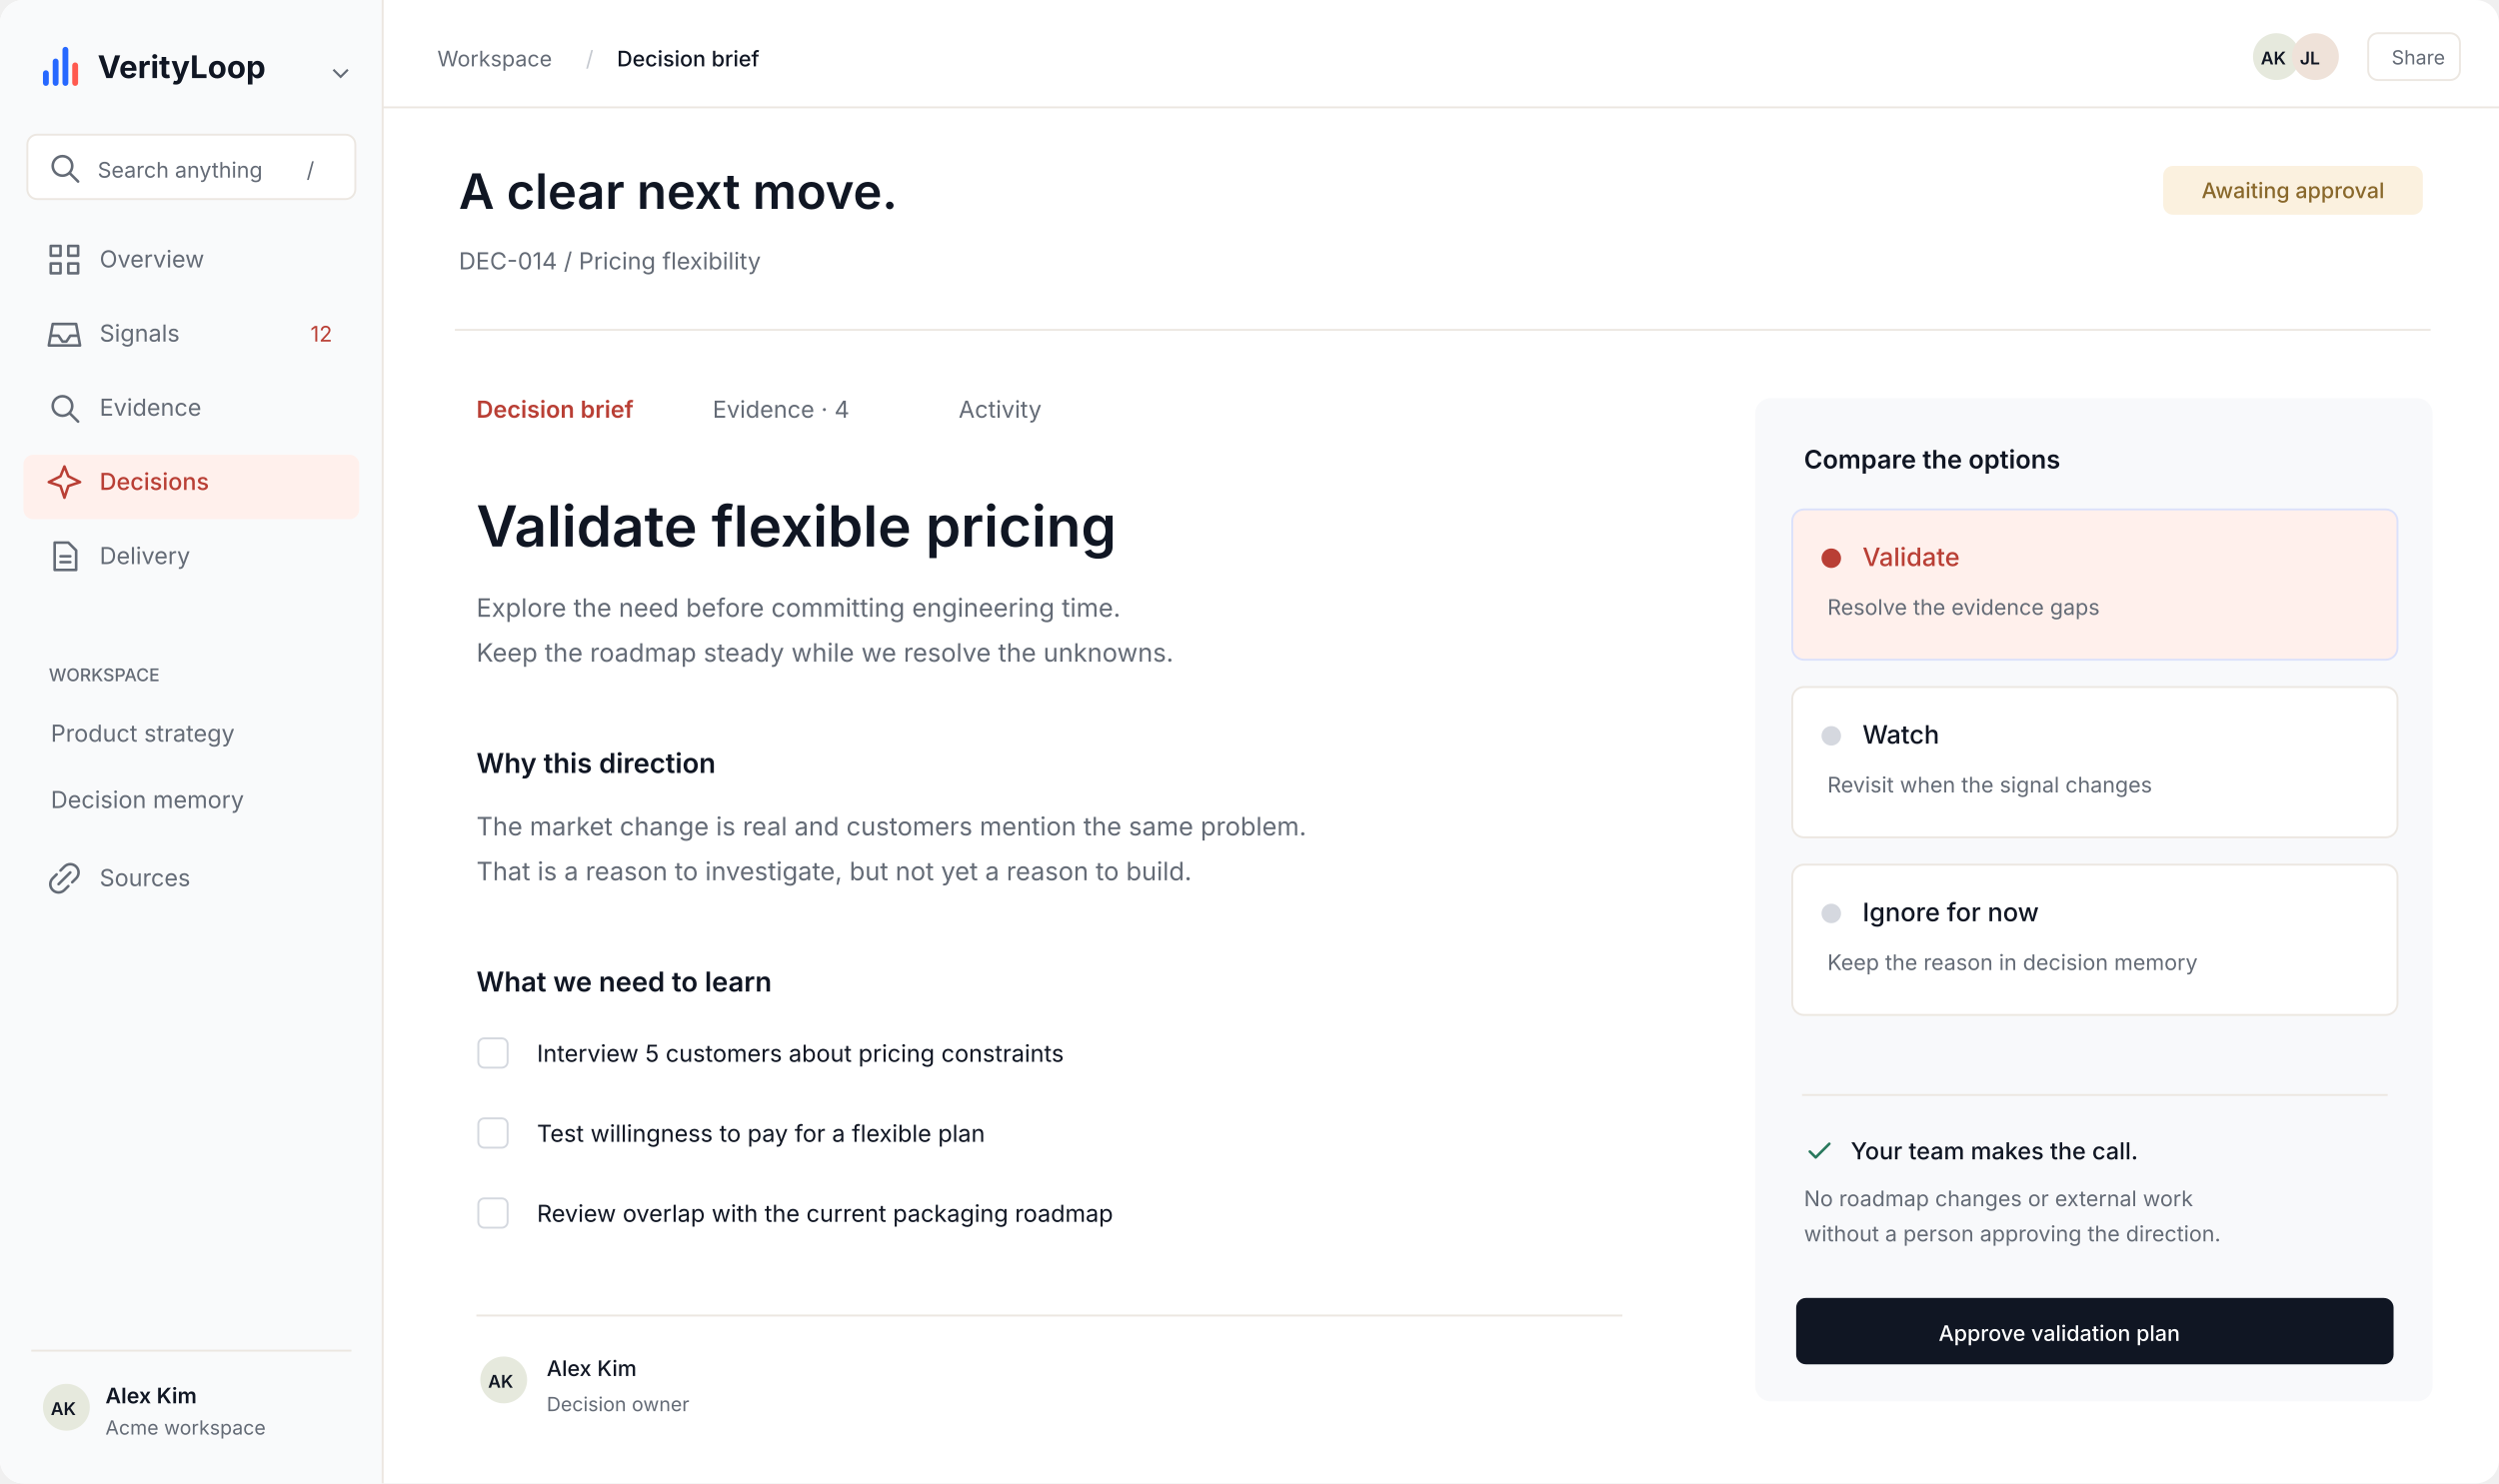
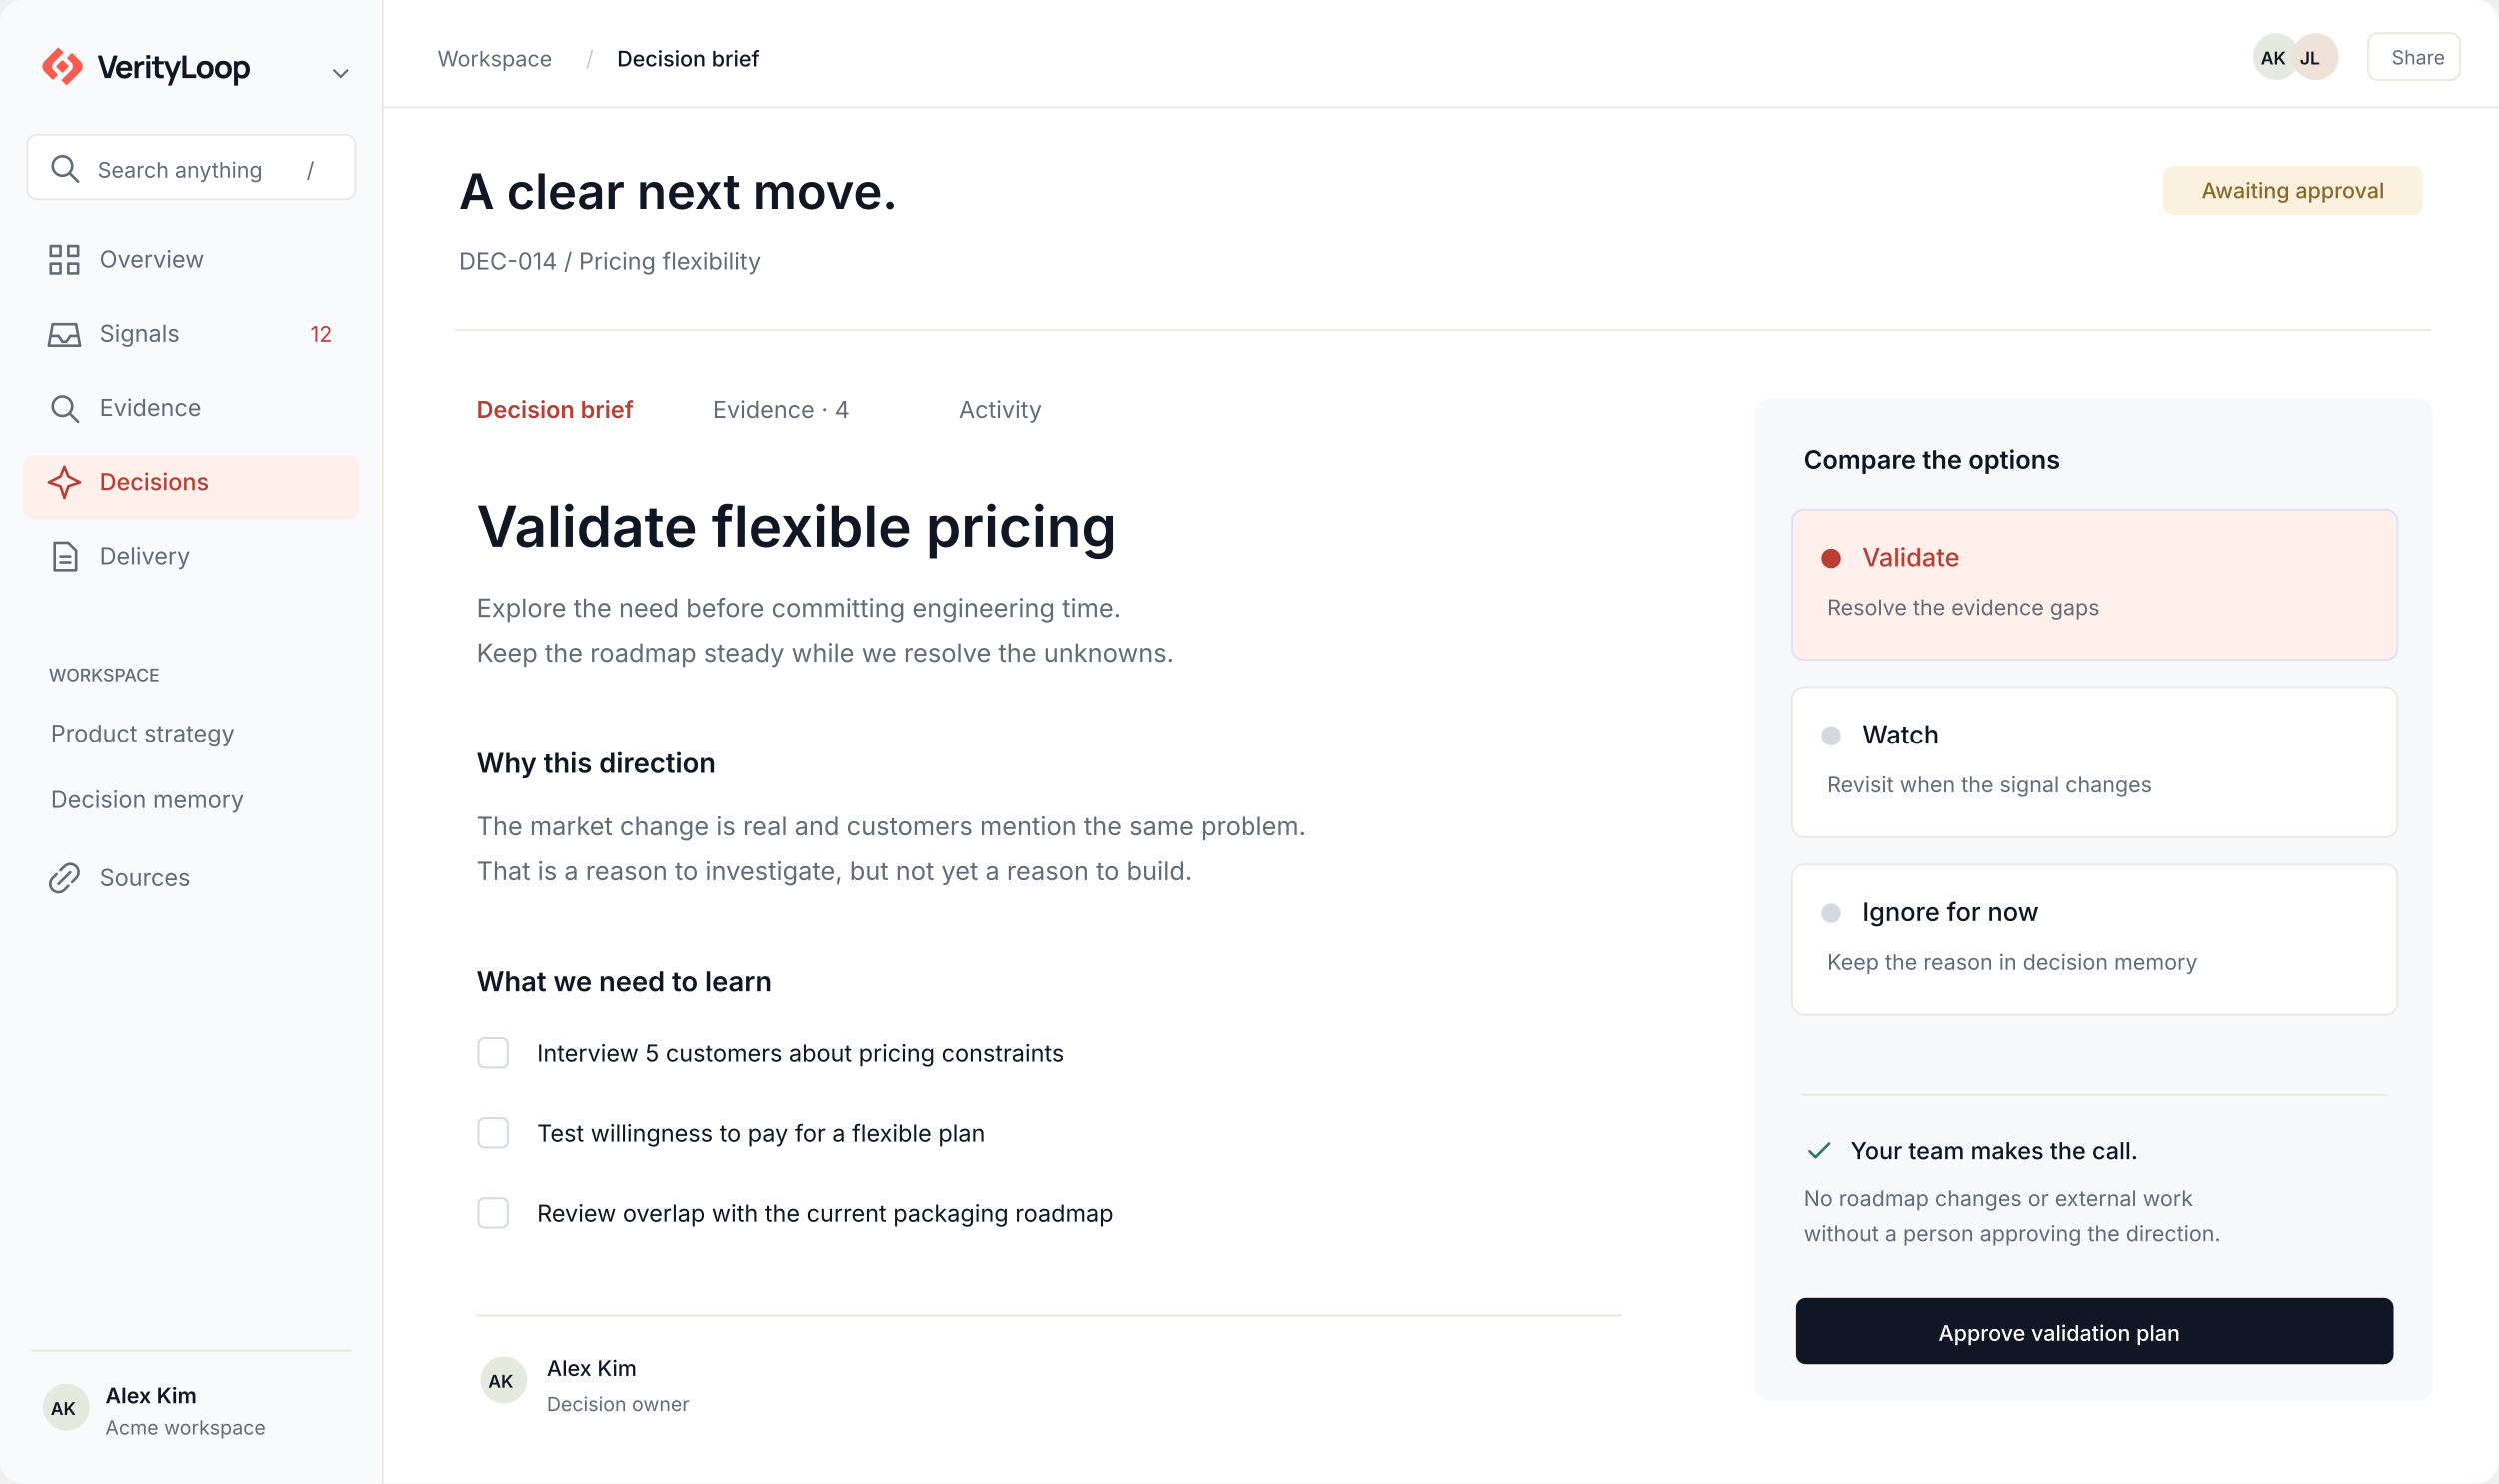
<svg xmlns="http://www.w3.org/2000/svg" width="1280" height="760" viewBox="0 0 1280 760" role="img">
  <defs>
    <clipPath id="frame">
      <rect width="1280" height="760" rx="12" />
    </clipPath>
  </defs>
  <g clip-path="url(#frame)" font-family="Inter, -apple-system, BlinkMacSystemFont, Segoe UI, sans-serif">
    <rect x="0" y="0" width="1280" height="760" rx="12" fill="#fff" />
    <rect x="0" y="0" width="196" height="760" rx="12" fill="#f9fafb" />
    <rect x="185" y="0" width="11" height="760" rx="0" fill="#f9fafb" />
    <path d="M196 0L196 760" stroke="#ece7e1" />
-     <rect x="22" y="36" width="3" height="8" rx="1.5" fill="#2768ff" />
-     <rect x="27" y="30" width="3" height="14" rx="1.5" fill="#2768ff" />
-     <rect x="32" y="24" width="3" height="20" rx="1.5" fill="#2768ff" />
-     <rect x="37" y="32" width="3" height="12" rx="1.5" fill="#ff5a4f" />
-     <text x="50" y="40" fill="#101623" font-size="16" font-weight="650">VerityLoop</text>
+     <g transform="translate(32 34) scale(0.12) rotate(-45)" fill="#ff5a4f">
+       <path d="M 41 -70 H -38 A 32 32 0 0 0 -70 -38 V 8 Q -70 12 -66 12 H -42 Q -38 12 -38 8 V -15 A 23 23 0 0 1 -15 -38 H 41 Q 45 -38 45 -42 V -66 Q 45 -70 41 -70 Z" />
+       <path d="M 41 -70 H -38 A 32 32 0 0 0 -70 -38 V 8 Q -70 12 -66 12 H -42 Q -38 12 -38 8 V -15 A 23 23 0 0 1 -15 -38 H 41 Q 45 -38 45 -42 V -66 Q 45 -70 41 -70 Z" transform="rotate(180)" />
+       <rect x="-20" y="-20" width="40" height="40" rx="5" />
+     </g>
+     <g aria-label="VerityLoop" transform="translate(50 40) scale(0.008 -0.008)" fill="#101623">
+       <path transform="translate(0 0)" d="M457 0L10 1440L274 1440L644 245L1020 1440L1284 1440L837 0Z" />
+       <path transform="translate(1093.667 0)" d="M636 -30Q471 -30 346 41.5Q221 113 150.5 238.5Q80 364 80 527Q80 704 149 835Q218 966 340 1038Q462 1110 622 1110Q790 1110 908.5 1031Q1027 952 1084 808Q1141 664 1126 468L872 468L872 562Q871 733 814.5 810Q758 887 633 887Q489 887 420.5 799Q352 711 352 540Q352 382 420.5 296Q489 210 622 210Q706 210 767 247.5Q828 285 860 355L1115 280Q1054 133 923.5 51.5Q793 -30 636 -30ZM272 468L272 661L1001 661L1001 468Z" />
+       <path transform="translate(2223.833 0)" d="M140 0L140 1080L367 1080L367 817L341 851Q361 906 395.5 951Q430 996 479 1026Q518 1051 565 1065.5Q612 1080 662 1083.5Q712 1087 761 1080L761 841Q714 855 653.5 850Q593 845 543 819Q495 794 462.5 755Q430 716 414 664.5Q398 613 398 550L398 0Z" />
+       <path transform="translate(2955 0)" d="M160 1237L160 1468L416 1468L416 1237ZM160 0L160 1080L416 1080L416 0Z" />
+       <path transform="translate(3451.333 0)" d="M781 0Q671 -21 566 -18Q461 -15 378.5 20Q296 55 253 133Q214 206 212 280.5Q210 355 210 450L210 1380L466 1380L466 464Q466 401 467.5 351Q469 301 488 270Q524 212 603 206Q682 200 781 214ZM20 881L20 1080L781 1080L781 881Z" />
+       <path transform="translate(4218.5 0)" d="M280 -480L488 91L492 -77L22 1080L288 1080L613 243L549 243L868 1080L1125 1080L519 -480Z" />
+       <path transform="translate(5267.833 0)" d="M160 0L160 1440L416 1440L416 240L1044 240L1044 0Z" />
+       <path transform="translate(6262.167 0)" d="M622 -30Q459 -30 337 43Q215 116 147.5 244.5Q80 373 80 540Q80 709 149 837.5Q218 966 340 1038Q462 1110 622 1110Q785 1110 907 1037Q1029 964 1097 835.5Q1165 707 1165 540Q1165 372 1096.5 243.5Q1028 115 905.5 42.5Q783 -30 622 -30ZM622 210Q759 210 826.5 302.5Q894 395 894 540Q894 691 825.5 780.5Q757 870 622 870Q529 870 469 828.5Q409 787 380.5 712.5Q352 638 352 540Q352 389 420.5 299.5Q489 210 622 210Z" />
+       <path transform="translate(7427.333 0)" d="M622 -30Q459 -30 337 43Q215 116 147.5 244.5Q80 373 80 540Q80 709 149 837.5Q218 966 340 1038Q462 1110 622 1110Q785 1110 907 1037Q1029 964 1097 835.5Q1165 707 1165 540Q1165 372 1096.5 243.5Q1028 115 905.5 42.5Q783 -30 622 -30ZM622 210Q759 210 826.5 302.5Q894 395 894 540Q894 691 825.5 780.5Q757 870 622 870Q529 870 469 828.5Q409 787 380.5 712.5Q352 638 352 540Q352 389 420.5 299.5Q489 210 622 210Z" />
+       <path transform="translate(8592.5 0)" d="M664 -30Q505 -30 397.5 45Q290 120 236 249Q182 378 182 540Q182 702 235.5 831Q289 960 394 1035Q499 1110 653 1110Q807 1110 921 1036Q1035 962 1097.5 833.5Q1160 705 1160 540Q1160 378 1098 249Q1036 120 925 45Q814 -30 664 -30ZM138 -480L138 1080L365 1080L365 331L396 331L396 -480ZM624 199Q715 199 773.5 244.5Q832 290 860.5 367.5Q889 445 889 540Q889 634 859.5 711.5Q830 789 769.5 835Q709 881 615 881Q526 881 471 838.5Q416 796 390.5 719Q365 642 365 540Q365 439 390.5 362Q416 285 473 242Q530 199 624 199Z" />
+     </g>
    <text x="169" y="40" fill="#646b76" font-size="14" font-weight="400">⌄</text>
    <rect x="14" y="69" width="168" height="33" rx="5" fill="#fff" stroke="#ece7e1" />
    <g transform="translate(25 78)" fill="none" stroke="#646b76" stroke-width="1.35" stroke-linecap="round" stroke-linejoin="round">
      <path d="M11 11l4 4 M12 7a5 5 0 1 1-10 0a5 5 0 1 1 10 0" />
    </g>
    <text x="50" y="91" fill="#646b76" font-size="11" font-weight="400">Search anything</text>
    <text x="157" y="91" fill="#646b76" font-size="11" font-weight="400">/</text>
    <g transform="translate(25 125)" fill="none" stroke="#646b76" stroke-width="1.35" stroke-linecap="round" stroke-linejoin="round">
      <path d="M1 1h5v5H1z M10 1h5v5h-5z M1 10h5v5H1z M10 10h5v5h-5z" />
    </g>
    <text x="51" y="137" fill="#646b76" font-size="12" font-weight="400">Overview</text>
    <g transform="translate(25 163)" fill="none" stroke="#646b76" stroke-width="1.35" stroke-linecap="round" stroke-linejoin="round">
      <path d="M2 3h12l2 11H0z M1 9h4l2 3h2l2-3h4" />
    </g>
    <text x="51" y="175" fill="#646b76" font-size="12" font-weight="400">Signals</text>
    <text x="159" y="175" fill="#b93f35" font-size="11" font-weight="400">12</text>
    <g transform="translate(25 201)" fill="none" stroke="#646b76" stroke-width="1.35" stroke-linecap="round" stroke-linejoin="round">
      <path d="M11 11l4 4 M12 7a5 5 0 1 1-10 0a5 5 0 1 1 10 0" />
    </g>
    <text x="51" y="213" fill="#646b76" font-size="12" font-weight="400">Evidence</text>
    <rect x="12" y="233" width="172" height="33" rx="5" fill="#fff0ec" />
    <g transform="translate(25 239)" fill="none" stroke="#b93f35" stroke-width="1.35" stroke-linecap="round" stroke-linejoin="round">
      <path d="M8 0l2 5 6 3-6 2-2 6-2-6-6-2 6-3z" />
    </g>
    <text x="51" y="251" fill="#b93f35" font-size="12" font-weight="550">Decisions</text>
    <g transform="translate(25 277)" fill="none" stroke="#646b76" stroke-width="1.35" stroke-linecap="round" stroke-linejoin="round">
      <path d="M3 1h7l4 4v10H3z M6 8h5 M6 11h5" />
    </g>
    <text x="51" y="289" fill="#646b76" font-size="12" font-weight="400">Delivery</text>
    <text x="25" y="349" fill="#646b76" font-size="9" font-weight="550">WORKSPACE</text>
    <text x="26" y="380" fill="#646b76" font-size="12" font-weight="400">Product strategy</text>
    <text x="26" y="414" fill="#646b76" font-size="12" font-weight="400">Decision memory</text>
    <g transform="translate(25 442)" fill="none" stroke="#646b76" stroke-width="1.35" stroke-linecap="round" stroke-linejoin="round">
      <path d="M6 4l2-2a4 4 0 0 1 6 6l-2 2 M10 12l-2 2a4 4 0 0 1-6-6l2-2 M5 11l6-6" />
    </g>
    <text x="51" y="454" fill="#646b76" font-size="12" font-weight="400">Sources</text>
    <path d="M16 692H180" stroke="#ece7e1" />
    <circle cx="34" cy="721" r="12" fill="#e6e9dd" />
    <text x="26" y="725" fill="#101623" font-size="9" font-weight="600">AK</text>
    <text x="54" y="719" fill="#101623" font-size="11" font-weight="600">Alex Kim</text>
    <text x="54" y="735" fill="#646b76" font-size="10" font-weight="400">Acme workspace</text>
    <text x="224" y="34" fill="#646b76" font-size="11" font-weight="400">Workspace</text>
    <text x="300" y="34" fill="#c4c8cf" font-size="11" font-weight="400">/</text>
    <text x="316" y="34" fill="#101623" font-size="11" font-weight="500">Decision brief</text>
    <path d="M196 55H1280" stroke="#ece7e1" />
    <circle cx="1166" cy="29" r="12" fill="#e6e9dd" />
    <text x="1158" y="33" fill="#101623" font-size="9" font-weight="600">AK</text>
    <circle cx="1186" cy="29" r="12" fill="#efe2d9" />
    <text x="1178" y="33" fill="#101623" font-size="9" font-weight="600">JL</text>
    <rect x="1213" y="17" width="47" height="24" rx="5" fill="#fff" stroke="#ece7e1" />
    <text x="1225" y="33" fill="#646b76" font-size="10" font-weight="400">Share</text>
    <text x="235" y="107" fill="#101623" font-size="25" font-weight="600">A clear next move.</text>
    <text x="235" y="138" fill="#646b76" font-size="12" font-weight="400">DEC-014  /  Pricing flexibility</text>
    <rect x="1108" y="85" width="133" height="25" rx="5" fill="#fbf1df" />
    <text x="1174.5" y="97.5" fill="#89682b" font-size="11" font-weight="500" text-anchor="middle" dominant-baseline="central">Awaiting approval</text>
    <path d="M233 169H1245" stroke="#ece7e1" />
    <text x="244" y="214" fill="#b93f35" font-size="12" font-weight="600">Decision brief</text>
    <text x="365" y="214" fill="#646b76" font-size="12" font-weight="400">Evidence · 4</text>
    <text x="491" y="214" fill="#646b76" font-size="12" font-weight="400">Activity</text>
    <text x="244" y="280" fill="#101623" font-size="29" font-weight="600">Validate flexible pricing</text>
    <text x="244" y="316" fill="#646b76" font-size="13" font-weight="400">Explore the need before committing engineering time.</text>
    <text x="244" y="339" fill="#646b76" font-size="13" font-weight="400">Keep the roadmap steady while we resolve the unknowns.</text>
    <text x="244" y="396" fill="#101623" font-size="14" font-weight="600">Why this direction</text>
    <text x="244" y="428" fill="#646b76" font-size="13" font-weight="400">The market change is real and customers mention the same problem.</text>
    <text x="244" y="451" fill="#646b76" font-size="13" font-weight="400">That is a reason to investigate, but not yet a reason to build.</text>
    <text x="244" y="508" fill="#101623" font-size="14" font-weight="600">What we need to learn</text>
    <rect x="245" y="532" width="15" height="15" rx="3" fill="white" stroke="#d4d8df" />
    <text x="275" y="544" fill="#101623" font-size="12" font-weight="400">Interview 5 customers about pricing constraints</text>
    <rect x="245" y="573" width="15" height="15" rx="3" fill="white" stroke="#d4d8df" />
    <text x="275" y="585" fill="#101623" font-size="12" font-weight="400">Test willingness to pay for a flexible plan</text>
    <rect x="245" y="614" width="15" height="15" rx="3" fill="white" stroke="#d4d8df" />
    <text x="275" y="626" fill="#101623" font-size="12" font-weight="400">Review overlap with the current packaging roadmap</text>
    <path d="M244 674H831" stroke="#ece7e1" />
    <circle cx="258" cy="707" r="12" fill="#e6e9dd" />
    <text x="250" y="711" fill="#101623" font-size="9" font-weight="600">AK</text>
    <text x="280" y="705" fill="#101623" font-size="11" font-weight="550">Alex Kim</text>
    <text x="280" y="723" fill="#646b76" font-size="10" font-weight="400">Decision owner</text>
    <rect x="899" y="204" width="347" height="514" rx="8" fill="#f8f9fb" />
    <text x="924" y="240" fill="#101623" font-size="13" font-weight="600">Compare the options</text>
    <rect x="918" y="261" width="310" height="77" rx="6" fill="#fff0ec" stroke="#dbe1fb" />
    <circle cx="938" cy="286" r="5" fill="#b93f35" />
    <text x="954" y="290" fill="#b93f35" font-size="13" font-weight="550">Validate</text>
    <text x="936" y="315" fill="#646b76" font-size="11" font-weight="400">Resolve the evidence gaps</text>
    <rect x="918" y="352" width="310" height="77" rx="6" fill="#fff" stroke="#ece7e1" />
    <circle cx="938" cy="377" r="5" fill="#d5d8df" />
    <text x="954" y="381" fill="#101623" font-size="13" font-weight="550">Watch</text>
    <text x="936" y="406" fill="#646b76" font-size="11" font-weight="400">Revisit when the signal changes</text>
    <rect x="918" y="443" width="310" height="77" rx="6" fill="#fff" stroke="#ece7e1" />
    <circle cx="938" cy="468" r="5" fill="#d5d8df" />
    <text x="954" y="472" fill="#101623" font-size="13" font-weight="550">Ignore for now</text>
    <text x="936" y="497" fill="#646b76" font-size="11" font-weight="400">Keep the reason in decision memory</text>
    <path d="M923 561H1223" stroke="#ece7e1" />
    <g transform="translate(924 582)" fill="none" stroke="#28785c" stroke-width="1.35" stroke-linecap="round" stroke-linejoin="round">
      <path d="M3 8l3 3 7-7" />
    </g>
    <text x="948" y="594" fill="#101623" font-size="12" font-weight="550">Your team makes the call.</text>
    <text x="924" y="618" fill="#646b76" font-size="11" font-weight="400">No roadmap changes or external work</text>
    <text x="924" y="636" fill="#646b76" font-size="11" font-weight="400">without a person approving the direction.</text>
    <rect x="920" y="665" width="306" height="34" rx="5" fill="#101623" />
    <text x="993" y="687" fill="#fff" font-size="11" font-weight="550">Approve validation plan</text>
  </g>
</svg>
